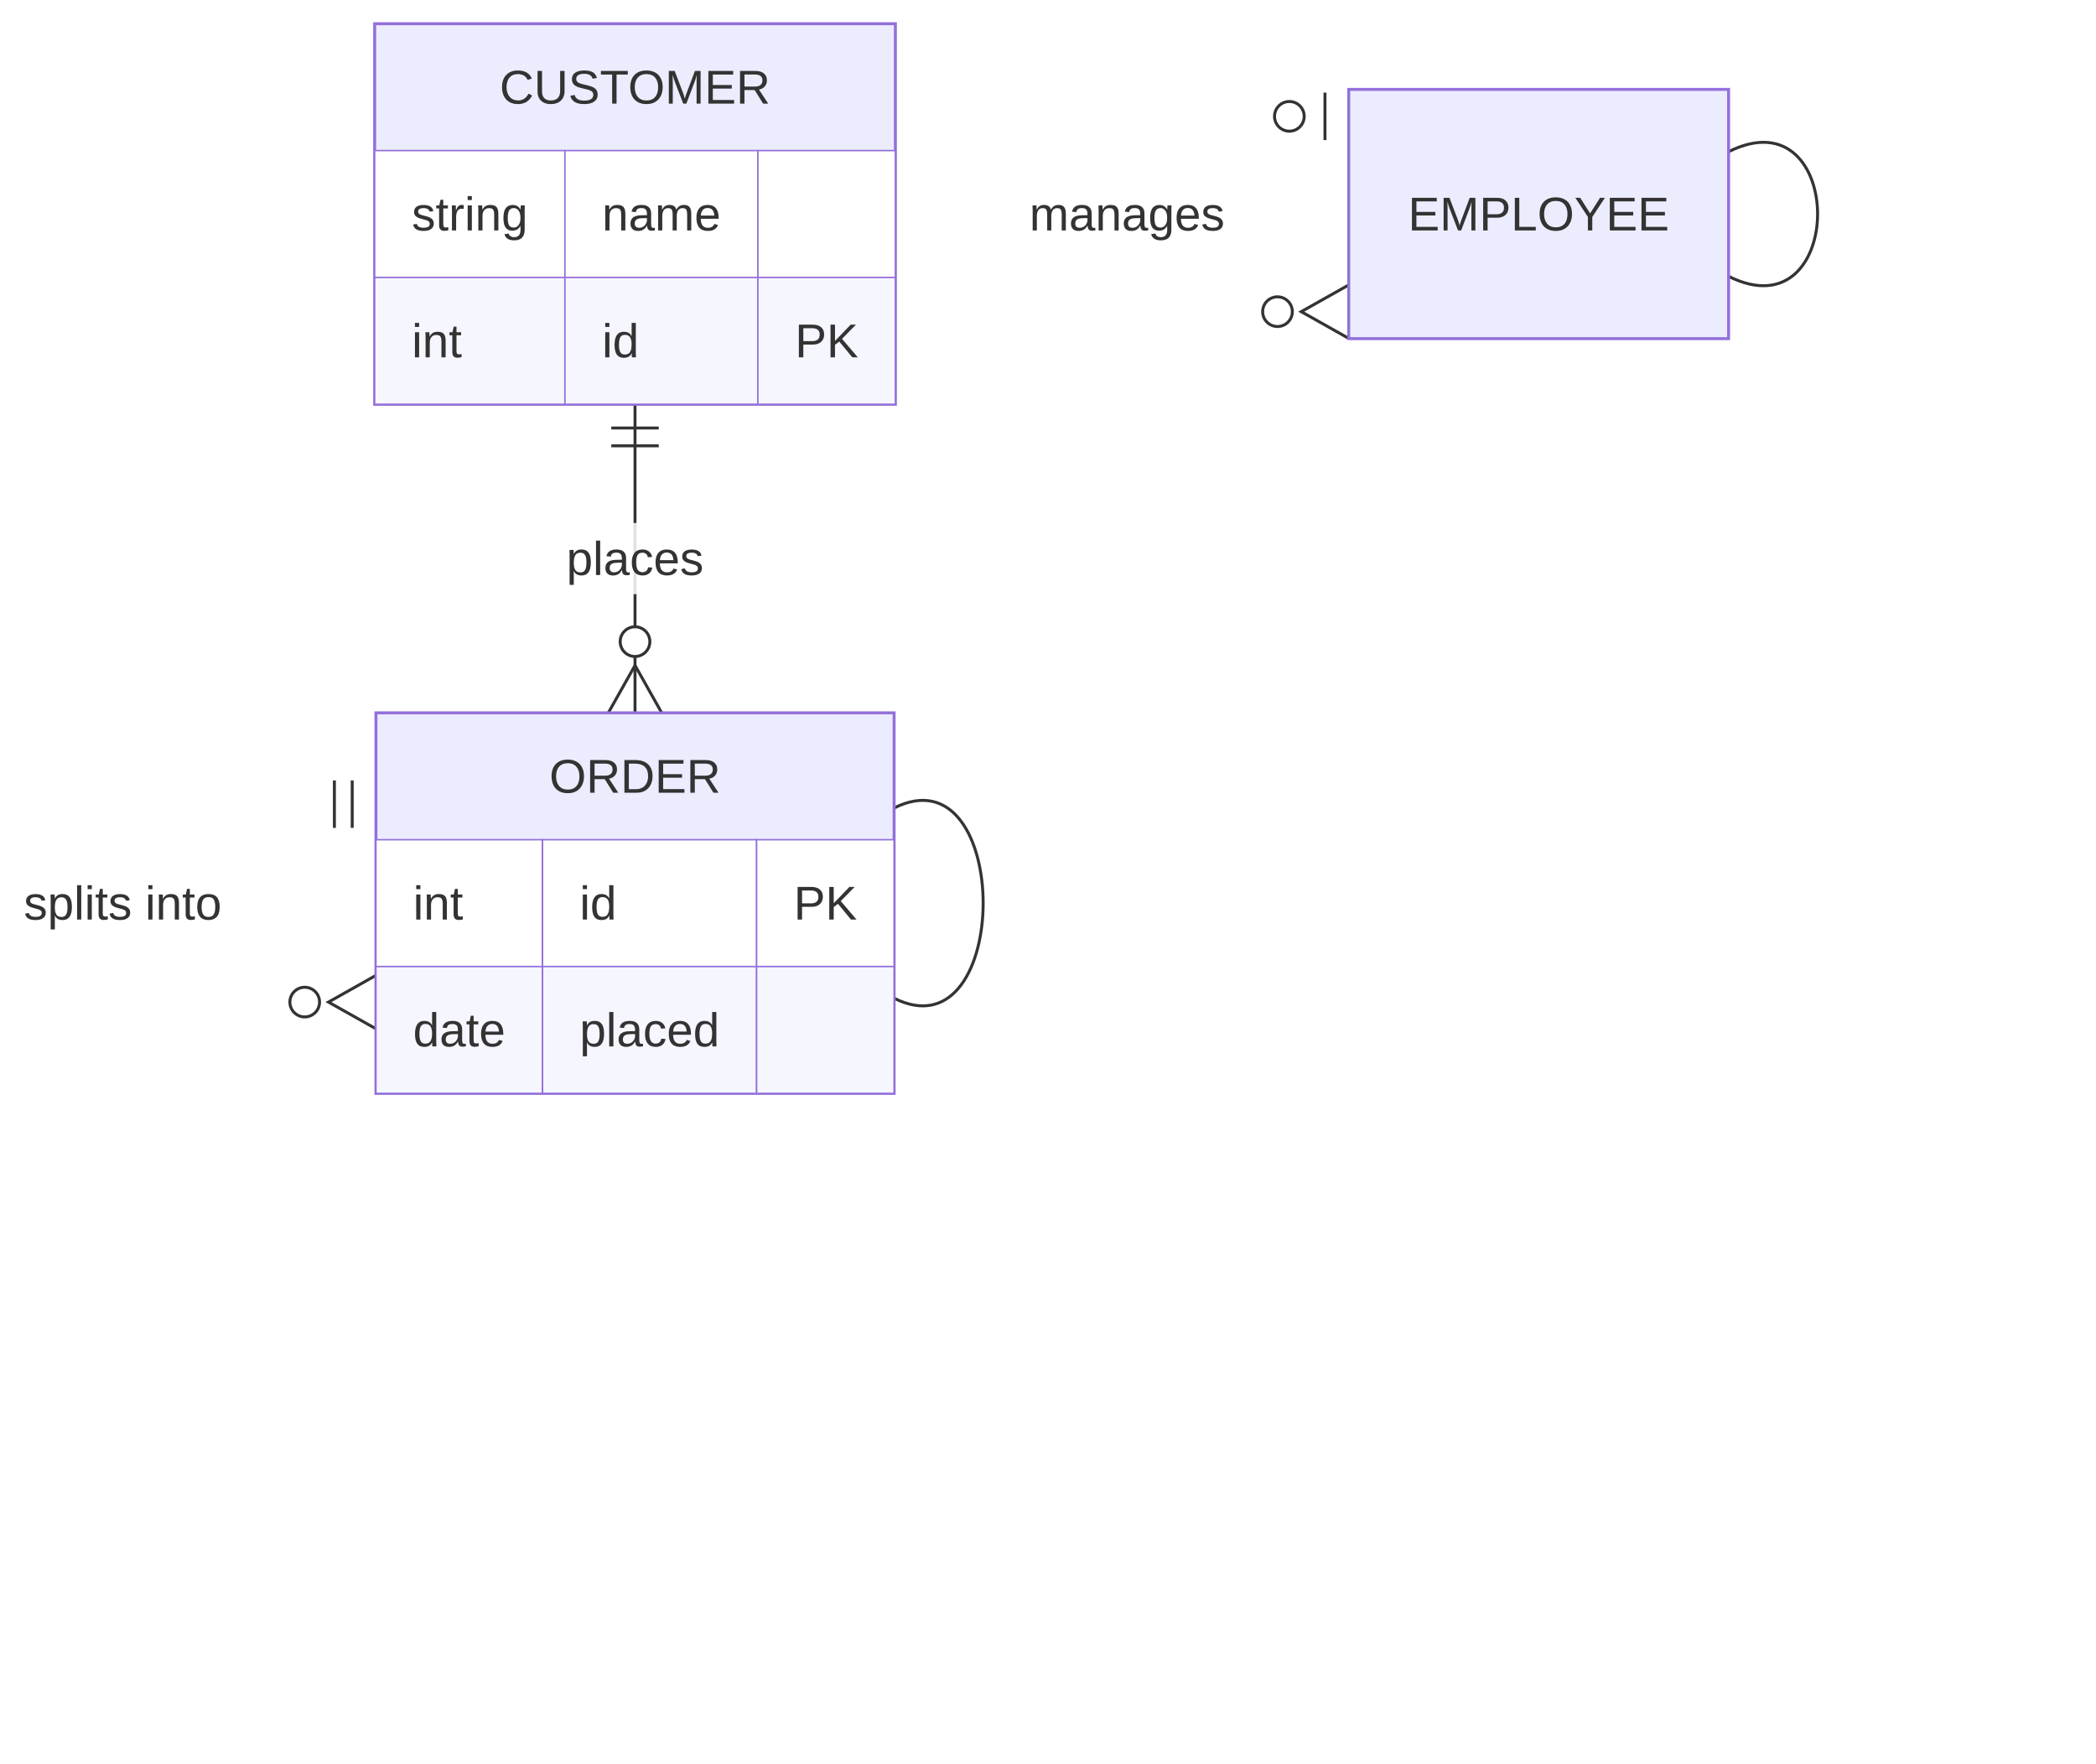
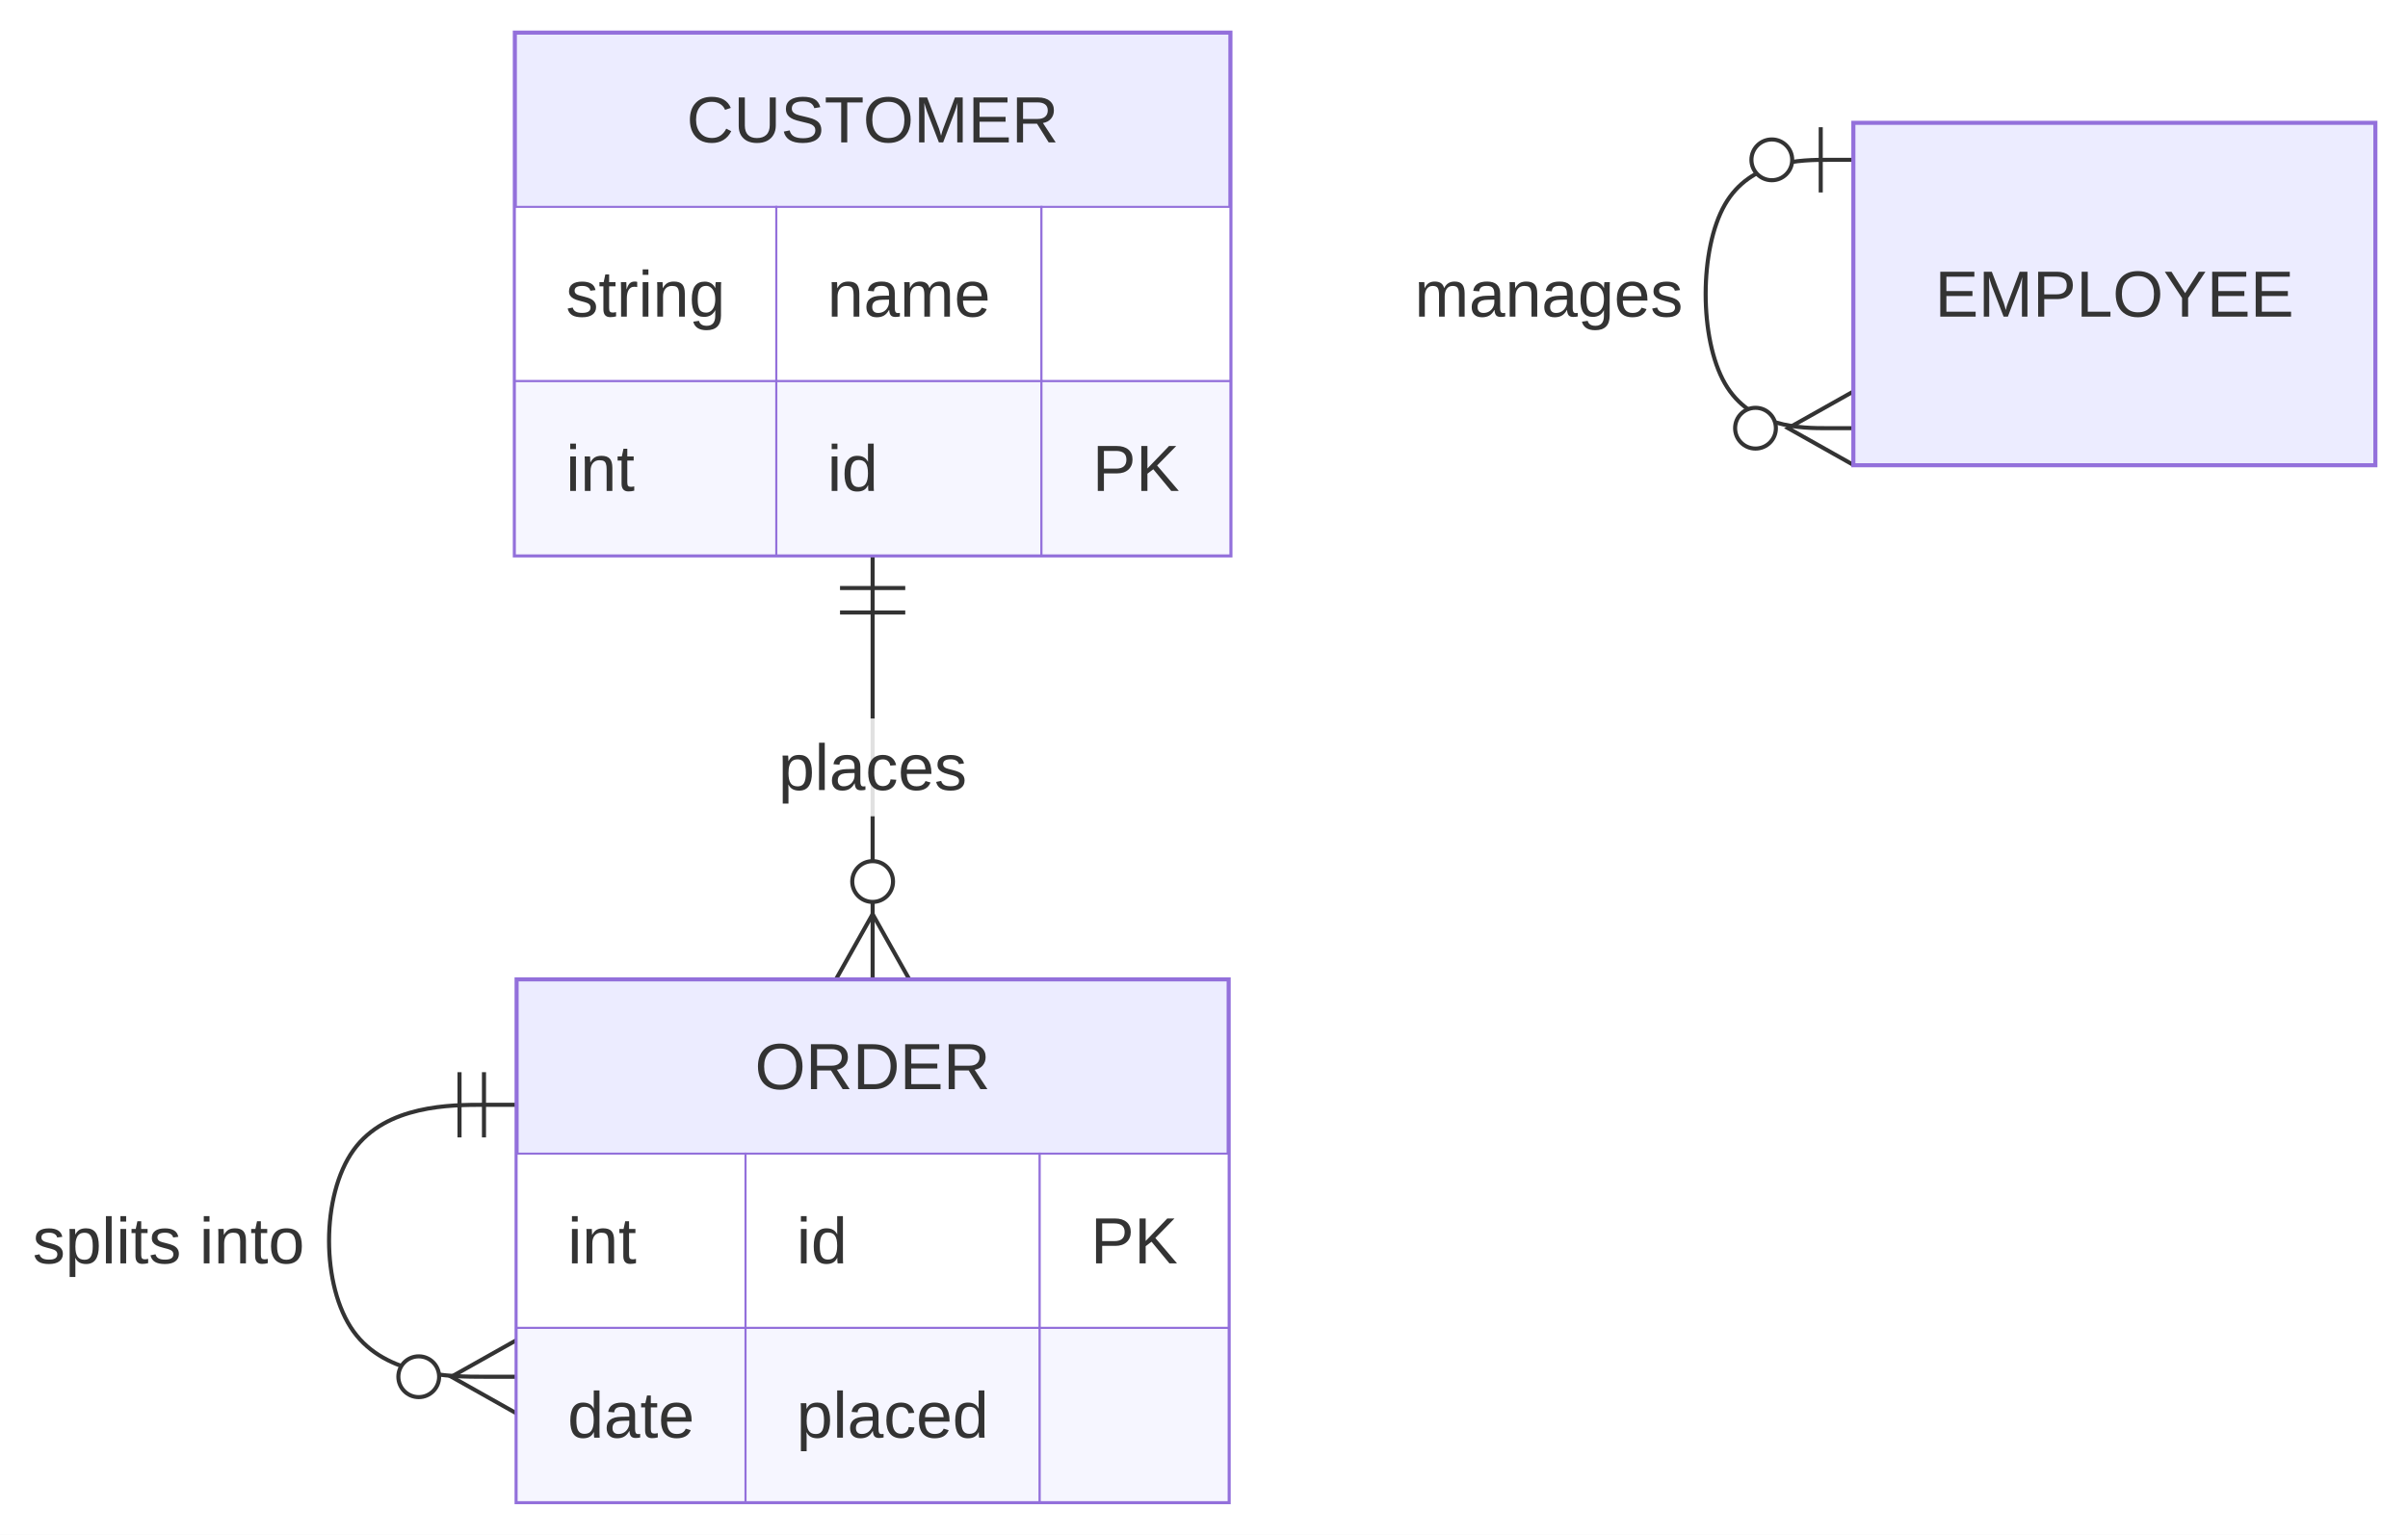
- <svg xmlns="http://www.w3.org/2000/svg" id="mermaid" class="erDiagram" width="706.41" height="594.5" viewBox="-216.31 -8 706.41 594.5" role="graphics-document document" aria-roledescription="erDiagram">
+ <svg xmlns="http://www.w3.org/2000/svg" id="mermaid" class="erDiagram" width="590.58" height="376.5" viewBox="-216.31 -8 590.58 376.5" role="graphics-document document" aria-roledescription="erDiagram">
  <style>#mermaid{font-family:"trebuchet ms",verdana,arial,sans-serif;font-size:16px;fill:#333;}#mermaid .sg{fill:#ffffde;stroke:#aaaa33;stroke-width:1px;}#mermaid .ent{fill:#ECECFF;stroke:#9370DB;stroke-width:1px;}#mermaid .row0{fill:#ffffff;stroke:#9370DB;stroke-width:0.5px;}#mermaid .row1{fill:#f6f6ff;stroke:#9370DB;stroke-width:0.5px;}#mermaid .rel{fill:none;stroke:#333;stroke-width:1px;}#mermaid .rel.dash{stroke-dasharray:8,8;}#mermaid .mk{fill:none;stroke:#333;stroke-width:1px;}#mermaid .mkc{fill:#fff;stroke:#333;stroke-width:1px;}#mermaid .lbl{fill:#fff;opacity:0.85;}</style>
-   <rect x="-216.31" y="-8" width="706.41" height="594.5" fill="white" />
+   <rect x="-216.31" y="-8" width="590.58" height="376.5" fill="white" />
  <path class="rel" d="M-2.29,128.25L-2.29,232.25" />
  <path class="mk" d="M5.71,136.25L-10.29,136.25M5.71,142.25L-10.29,142.25" />
  <path class="mk" d="M-11.29,232.25L-2.29,216.25L6.71,232.25" />
  <circle class="mkc" cx="-2.29" cy="208.25" r="5" />
  <rect class="lbl" x="-25.41" y="168.25" width="46.25" height="24" />
  <text x="-2.29" y="180.25" text-anchor="middle" dominant-baseline="central">places</text>
-   <path class="rel" d="M85.04,264.31C125.04,244.31 125.04,348.44 85.04,328.44" />
+   <path class="rel" d="M-89.61,263.02L-97.61,263.02C-105.61,263.02 -121.61,263.02 -129.61,274.14C-137.61,285.26 -137.61,307.49 -129.61,318.61C-121.61,329.73 -105.61,329.73 -97.61,329.73L-89.61,329.73" />
  <path class="mk" d="M-97.61,271.02L-97.61,255.02M-103.61,271.02L-103.61,255.02" />
  <path class="mk" d="M-89.61,338.73L-105.61,329.73L-89.61,320.73" />
  <circle class="mkc" cx="-113.61" cy="329.73" r="5" />
  <rect class="lbl" x="-208.31" y="284.38" width="66.7" height="24" />
  <text x="-174.96" y="296.38" text-anchor="middle" dominant-baseline="central">splits into</text>
-   <path class="rel" d="M366.27,43.13C406.27,23.13 406.27,105.13 366.27,85.13" />
+   <path class="rel" d="M238.24,31.21L231.94,31.21C225.64,31.21 213.04,31.21 206.74,42.18C200.44,53.15 200.44,75.1 206.74,86.07C213.04,97.04 225.64,97.04 231.94,97.04L238.24,97.04" />
  <path class="mk" d="M230.24,39.21L230.24,23.21" />
  <circle class="mkc" cx="218.24" cy="31.21" r="5" />
  <path class="mk" d="M238.24,106.04L222.24,97.04L238.24,88.04" />
  <circle class="mkc" cx="214.24" cy="97.04" r="5" />
  <rect class="lbl" x="130.61" y="52.13" width="65.83" height="24" />
  <text x="163.53" y="64.13" text-anchor="middle" dominant-baseline="central">manages</text>
  <rect class="ent" x="-90.04" y="0" width="175.5" height="128.25" />
  <text class="name" x="-2.29" y="21.38" text-anchor="middle" dominant-baseline="central">CUSTOMER</text>
  <rect class="row0" x="-90.04" y="42.75" width="64.13" height="42.75" />
  <text class="attr" x="-77.54" y="64.13" text-anchor="start" dominant-baseline="central">string</text>
  <rect class="row0" x="-25.91" y="42.75" width="65.03" height="42.75" />
  <text class="attr" x="-13.41" y="64.13" text-anchor="start" dominant-baseline="central">name</text>
  <rect class="row0" x="39.12" y="42.75" width="46.34" height="42.75" />
  <rect class="row1" x="-90.04" y="85.5" width="64.13" height="42.75" />
  <text class="attr" x="-77.54" y="106.88" text-anchor="start" dominant-baseline="central">int</text>
  <rect class="row1" x="-25.91" y="85.5" width="65.03" height="42.75" />
  <text class="attr" x="-13.41" y="106.88" text-anchor="start" dominant-baseline="central">id</text>
  <rect class="row1" x="39.12" y="85.5" width="46.34" height="42.75" />
  <text class="attr" x="51.62" y="106.88" text-anchor="start" dominant-baseline="central">PK</text>
  <rect class="ent" x="-89.61" y="232.25" width="174.64" height="128.25" />
  <text class="name" x="-2.29" y="253.63" text-anchor="middle" dominant-baseline="central">ORDER</text>
  <rect class="row0" x="-89.61" y="275" width="56.14" height="42.75" />
  <text class="attr" x="-77.11" y="296.38" text-anchor="start" dominant-baseline="central">int</text>
  <rect class="row0" x="-33.46" y="275" width="72.16" height="42.75" />
  <text class="attr" x="-20.96" y="296.38" text-anchor="start" dominant-baseline="central">id</text>
  <rect class="row0" x="38.69" y="275" width="46.34" height="42.75" />
  <text class="attr" x="51.19" y="296.38" text-anchor="start" dominant-baseline="central">PK</text>
  <rect class="row1" x="-89.61" y="317.75" width="56.14" height="42.75" />
  <text class="attr" x="-77.11" y="339.13" text-anchor="start" dominant-baseline="central">date</text>
  <rect class="row1" x="-33.46" y="317.75" width="72.16" height="42.75" />
  <text class="attr" x="-20.96" y="339.13" text-anchor="start" dominant-baseline="central">placed</text>
  <rect class="row1" x="38.69" y="317.75" width="46.34" height="42.75" />
  <rect class="ent" x="238.24" y="22.13" width="128.03" height="84" />
  <text class="name" x="302.26" y="64.13" text-anchor="middle" dominant-baseline="central">EMPLOYEE</text>
</svg>
